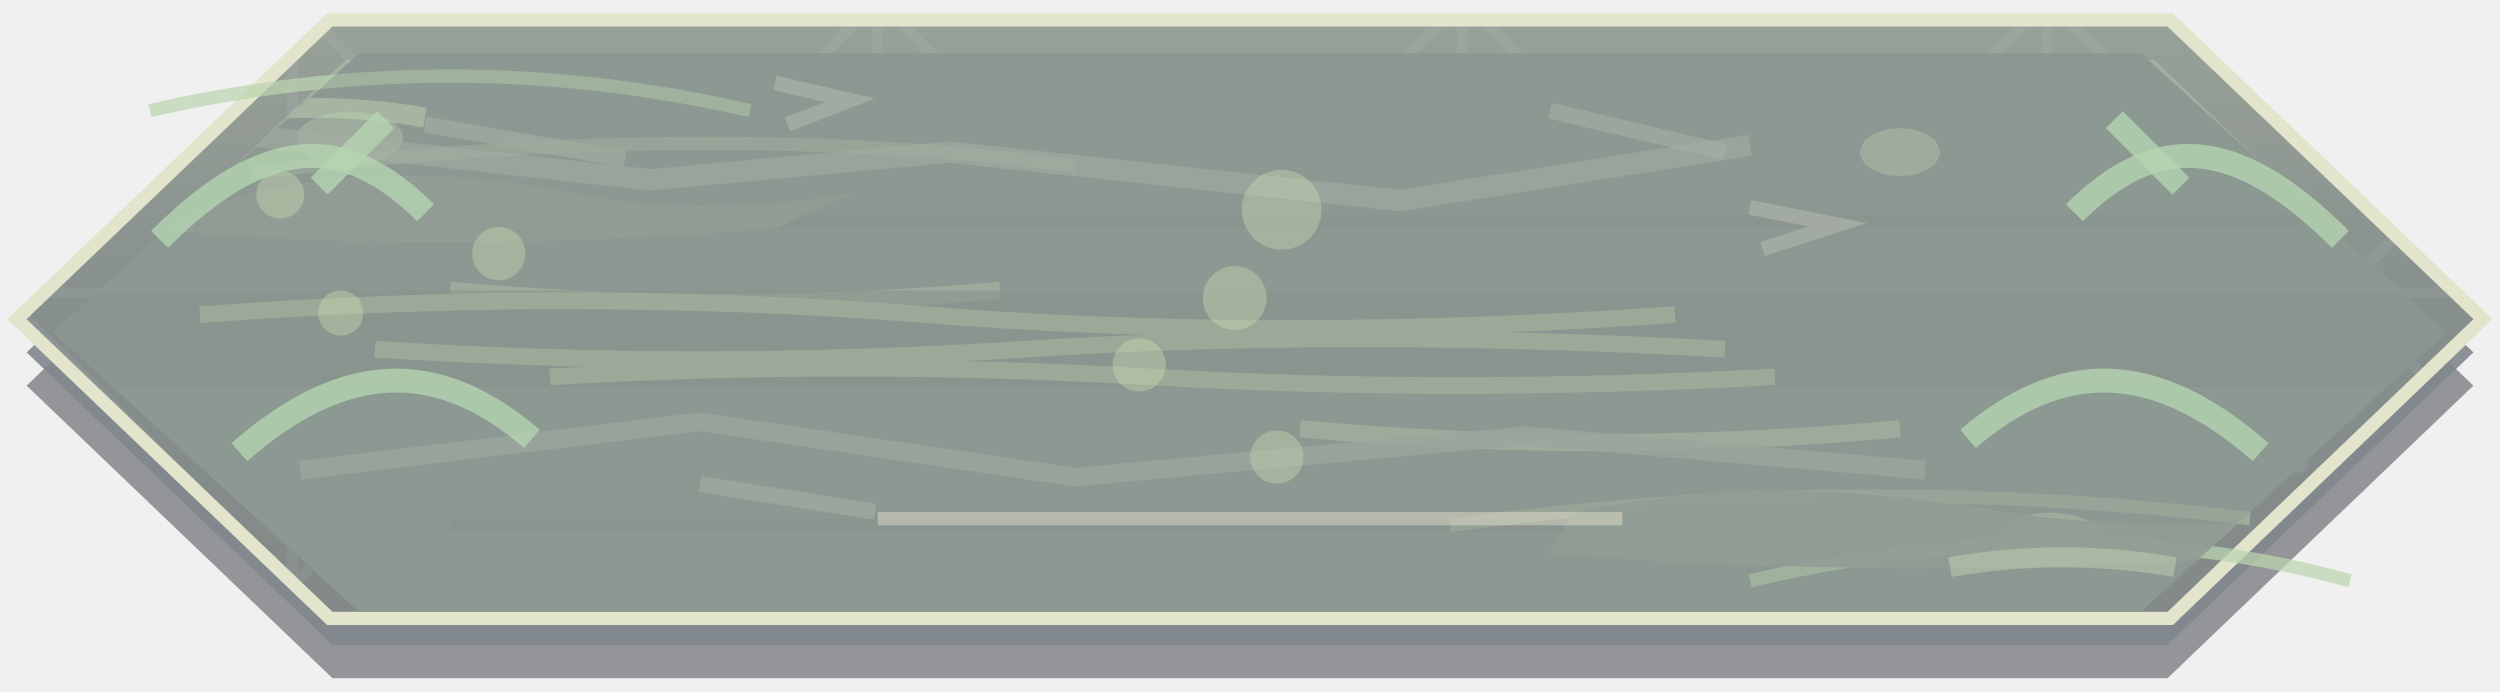
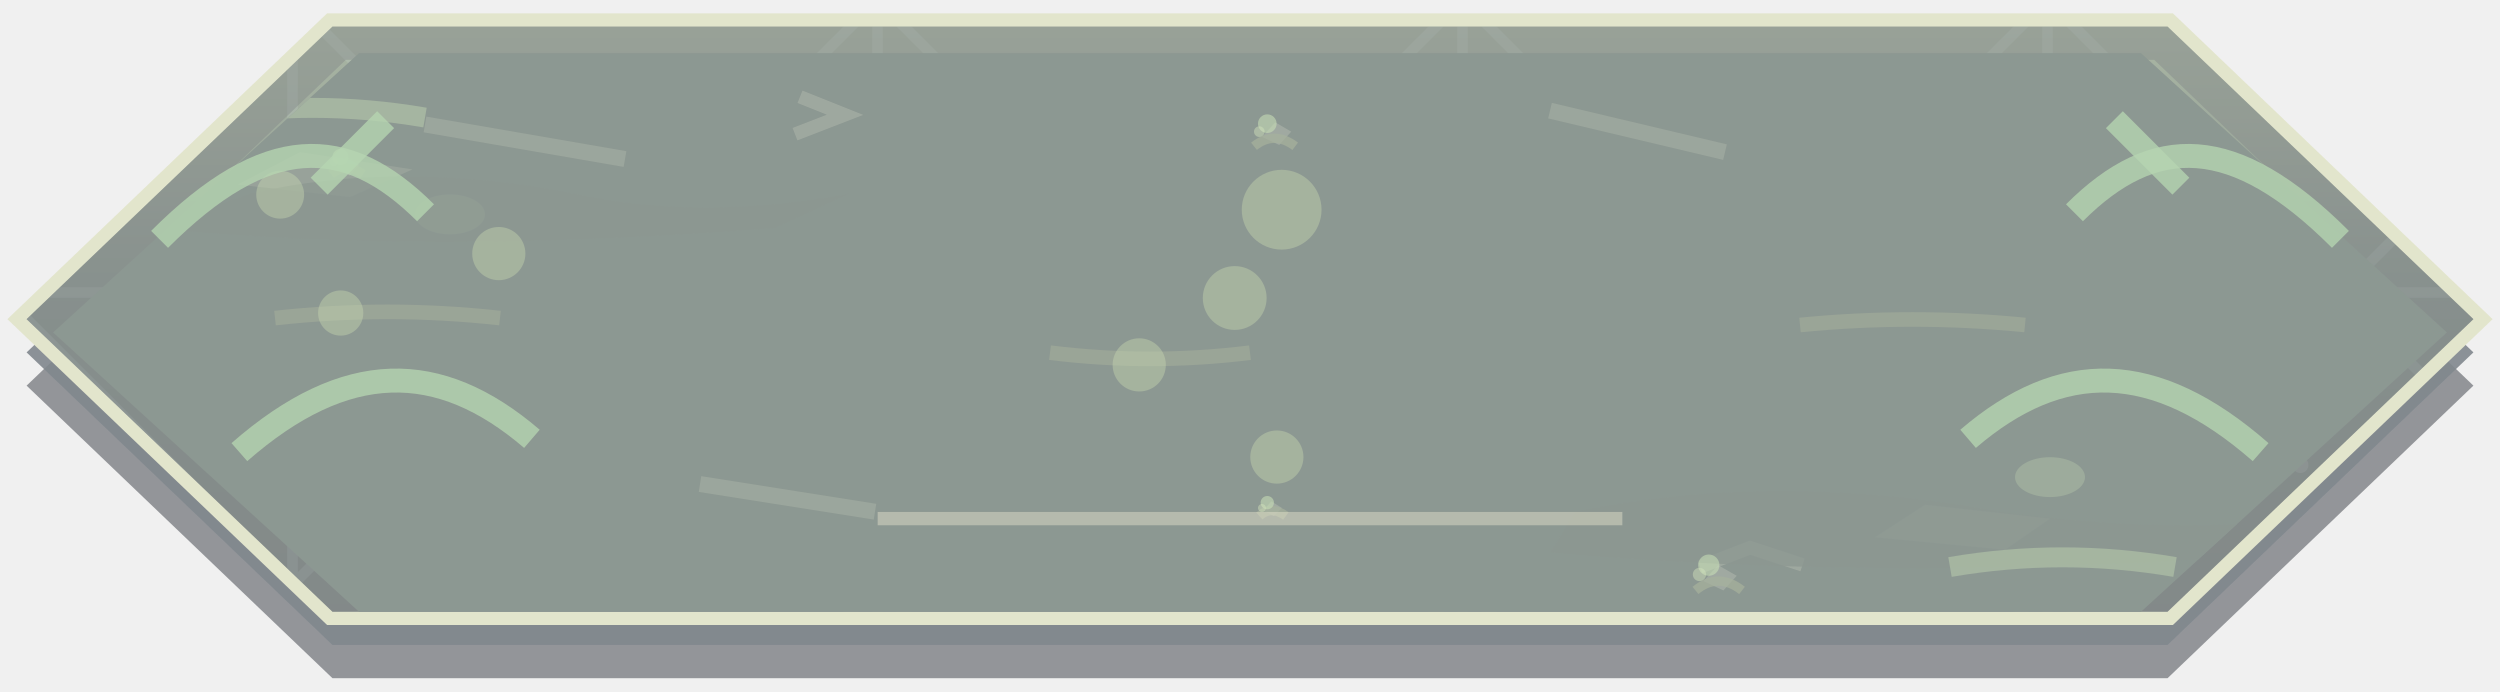
<svg xmlns="http://www.w3.org/2000/svg" width="376" height="104" viewBox="0 0 188 52" role="img" aria-label="M7 secondary-hex-button disabled" data-style="m11-enchanted-forest@0.1.0" data-geometry-shape="wide-hexagon" data-corner-radius="2" data-end-cap-depth="23">
  <defs>
    <linearGradient id="m11-secondary-hex-button-188x52-disabled-plate" x1="0" y1="0" x2="0" y2="1">
      <stop offset="0" stop-color="#5C7650" />
      <stop offset=".48" stop-color="#20382B" />
      <stop offset="1" stop-color="#13251E" />
    </linearGradient>
    <linearGradient id="m11-secondary-hex-button-188x52-disabled-primary" x1="0" y1="0" x2="0" y2="1">
      <stop offset="0" stop-color="#F1E8C8" />
      <stop offset=".45" stop-color="#66D9B2" />
      <stop offset="1" stop-color="#2A856F" />
    </linearGradient>
    <linearGradient id="m11-secondary-hex-button-188x52-disabled-energy" x1="0" y1="0" x2="1" y2="0">
      <stop offset="0" stop-color="#B8E0A5" stop-opacity="0" />
      <stop offset=".5" stop-color="#B8E0A5" stop-opacity=".86" />
      <stop offset="1" stop-color="#B8E0A5" stop-opacity="0" />
    </linearGradient>
    <pattern id="m11-secondary-hex-button-188x52-disabled-grain" width="28" height="28" patternUnits="userSpaceOnUse">
      <circle cx="5" cy="7" r=".6" fill="#FFFFFF" fill-opacity=".12" />
      <circle cx="20" cy="15" r=".45" fill="#061321" fill-opacity=".2" />
    </pattern>
    <pattern id="m11-secondary-hex-button-188x52-disabled-plate-pattern" width="44" height="44" patternUnits="userSpaceOnUse">
      <path d="M0 22H44M22 0V44M0 22L22 0 44 22 22 44Z" fill="none" stroke="#D8FBFF" stroke-opacity=".12" stroke-width=".8" />
    </pattern>
    <mask id="m11-secondary-hex-button-188x52-disabled-mask">
      <path d="M25 2H163L186 24L163 46H25L2 24Z" fill="white" />
    </mask>
  </defs>
  <g opacity="0.48">
    <g id="m11-secondary-hex-button-188x52-disabled-outer-shadow" data-layer="outer-shadow" transform="translate(0 5)">
      <path d="M25 2H163L186 24L163 46H25L2 24Z" fill="#020812" opacity=".82" />
    </g>
    <g id="m11-secondary-hex-button-188x52-disabled-connected-depth" data-layer="connected-depth" transform="translate(0 2.5)">
      <path d="M25 2H163L186 24L163 46H25L2 24Z" fill="#071522" opacity=".9" />
    </g>
    <g id="m11-secondary-hex-button-188x52-disabled-outer-frame" data-layer="outer-frame">
      <path d="M25 2H163L186 24L163 46H25L2 24Z" fill="#071421" stroke="#D4D9A6" stroke-width="2" stroke-linejoin="miter" />
    </g>
    <g id="m11-secondary-hex-button-188x52-disabled-inner-plate-fill" data-layer="inner-plate-fill">
      <path d="M25 2H163L186 24L163 46H25L2 24Z" fill="url(#m11-secondary-hex-button-188x52-disabled-plate)" />
    </g>
    <g id="m11-secondary-hex-button-188x52-disabled-surface-grain" data-layer="surface-grain" data-material-source="m8-ice-grain" mask="url(#m11-secondary-hex-button-188x52-disabled-mask)">
      <rect width="188" height="52" fill="url(#m11-secondary-hex-button-188x52-disabled-grain)" />
    </g>
    <g id="m11-secondary-hex-button-188x52-disabled-surface-pattern" data-layer="surface-pattern" data-material-source="m8-crystal-facet-pattern" mask="url(#m11-secondary-hex-button-188x52-disabled-mask)">
      <rect width="188" height="52" fill="url(#m11-secondary-hex-button-188x52-disabled-plate-pattern)" />
    </g>
    <g id="m11-secondary-hex-button-188x52-disabled-side-bevel-shade" data-layer="side-bevel-shade" mask="url(#m11-secondary-hex-button-188x52-disabled-mask)">
      <path d="M25 2H163L186 24L163 46H25L2 24Z" fill="none" stroke="#020812" stroke-opacity=".38" stroke-width="5" />
    </g>
    <g id="m11-secondary-hex-button-188x52-disabled-top-bevel-highlight" data-layer="top-bevel-highlight" mask="url(#m11-secondary-hex-button-188x52-disabled-mask)">
      <path d="M33 8H155" stroke="#FFFFFF" stroke-opacity=".55" stroke-width="3" stroke-linecap="square" />
    </g>
    <g id="m11-secondary-hex-button-188x52-disabled-cold-edge-accent" data-layer="cold-edge-accent" data-material-source="m8-cold-edge-accent" mask="url(#m11-secondary-hex-button-188x52-disabled-mask)">
      <rect x="23" y="6" width="142" height="8" fill="url(#m11-secondary-hex-button-188x52-disabled-energy)" />
    </g>
    <g id="m11-secondary-hex-button-188x52-disabled-ornament-decal" data-layer="ornament-decal" data-material-source="m7-ornament-marks" mask="url(#m11-secondary-hex-button-188x52-disabled-mask)">
      <path d="M31 39h16M141 39h16" stroke="#E6FCFF" stroke-opacity=".5" stroke-width="2" />
    </g>
    <g id="m11-secondary-hex-button-material-stack" data-layer="forest-material-stack" data-material-families="weathered-stone,dark-wood,moss-lichen">
      <path d="M27 4H161L184 25L161 46H27L4 25Z" fill="#20382B" />
-       <path d="M15.04 16.64H172.96M22.56 28.6H165.44M33.84 39.52H154.16" stroke="#182E24" stroke-width="1" stroke-opacity=".82" />
-       <path d="M18.8 13Q52.64 8.84 80.84 12.48M109.04 39.52Q139.12 35.36 169.2 39" fill="none" stroke="#4D6E45" stroke-width="1" stroke-opacity=".9" />
-       <path d="M11.28 8.32Q33.84 3.12 56.4 8.32M131.6 43.68Q156.04 37.96 176.72 43.68" fill="none" stroke="#84B66A" stroke-width="1" stroke-opacity=".72" />
    </g>
-     <g id="m11-secondary-hex-button-material-detail" data-layer="forest-material-detail" data-material-channels="stone-chips,wood-grain,moss-mask">
+     <g id="m11-secondary-hex-button-material-detail" data-layer="forest-material-detail" data-material-channels="stone-chips,wood-grain,moss-mask" data-detail-scale="component">
      <path d="M31.96 9.36l15.04 2.6M116.56 8.32l13.16 3.12M52.64 36.4l13.16 2.08" stroke="#6B8063" stroke-width="1.2" stroke-opacity=".72" />
-       <path d="M33.84 21.84q20.68 1.82 41.36 0M97.76 32.24q22.56 2.08 45.12 0" fill="none" stroke="#789356" stroke-width="1.3" stroke-opacity=".75" />
-       <g fill="#9BCB78" fill-opacity=".5">
-         <ellipse cx="26.32" cy="10.4" rx="4" ry="2" />
-         <ellipse cx="154.16" cy="40.56" rx="4" ry="2" />
-         <ellipse cx="142.88" cy="11.44" rx="3" ry="1.8" />
-       </g>
    </g>
    <g id="m11-secondary-hex-button-material-face-depth" data-layer="forest-material-face-depth" data-material-source="shared-face-geometry">
      <clipPath id="m11-secondary-hex-button-face-clip">
        <path d="M27 4H161L184 25L161 46H27L4 25Z" />
      </clipPath>
      <g clip-path="url(#m11-secondary-hex-button-face-clip)">
        <g data-layer="forest-weathered-stone">
-           <path d="M11.28 9.36l37.6 4.16 22.56 -2.08 33.84 3.64 26.32 -4.16" fill="none" stroke="#7C8D70" stroke-width="1.6" stroke-opacity=".55" />
-           <path d="M22.56 35.36l30.08 -3.64 28.2 4.16 33.84 -3.12 30.08 2.6" fill="none" stroke="#526B56" stroke-width="1.4" stroke-opacity=".8" />
-           <path d="M58.28 6.24l5.64 1.3 -4.7 1.82M131.6 15.6l6.58 1.3 -5.64 1.82" fill="none" stroke="#9BA687" stroke-width="1.1" stroke-opacity=".65" />
+           <path d="M22.56 11.44l8.46 1.3 -4.7 2.08 -8.46 -0.936ZM144.76 37.96l9.4 1.04 -3.384 2.34 -9.776 -0.936Z" fill="#7C8D70" fill-opacity=".45" />
+           <path d="M60.16 7.28l3.384 1.352 -3.76 1.456M127.84 42.64l3.76 -1.456 3.948 1.3" fill="none" stroke="#9BA687" stroke-width="1" stroke-opacity=".55" />
        </g>
        <g data-layer="forest-dark-wood-grain">
-           <path d="M0 21.84H188V29.12H0Z" fill="#17291F" fill-opacity=".62" />
-           <path d="M15.04 23.66q28.2 -2.08 54.52 0t56.4 0M28.2 26.26q24.44 1.56 48.88 0t52.64 0M41.36 28.34q22.56 -1.3 45.12 0t47 0" fill="none" stroke="#72854C" stroke-width="1.25" stroke-opacity=".8" />
+           <path d="M20.68 23.92q8.46 -0.936 16.92 0M78.96 26.52q7.52 0.936 15.04 0M135.36 24.44q8.46 -0.832 16.92 0" fill="none" stroke="#72854C" stroke-width="1.1" stroke-opacity=".62" />
        </g>
-         <g data-layer="forest-moss-growth-mask" fill="#9BCB78" fill-opacity=".62">
-           <path d="M18.8 14.56q11.28 -2.6 24.44 0q9.4 2.08 20.68 -.01l-5.64 2.6q-26.32 2.08 -47 -.02Z" />
-           <path d="M118.44 38.48q15.04 -3.12 31.96 -.01q15.04 2.08 26.32 -.03l-3.76 3.12q-30.08 2.34 -56.4 -.01Z" />
+         <g data-layer="forest-moss-growth-mask" fill="#9BCB78" fill-opacity=".48">
+           <ellipse cx="33.84" cy="16.12" rx="2.632" ry="1.5" />
+           <ellipse cx="154.16" cy="35.88" rx="2.632" ry="1.5" />
        </g>
      </g>
    </g>
    <g id="m11-secondary-hex-button-material-restraint" data-layer="forest-material-restraint" data-restraint="edge-anchored-low-opacity">
      <clipPath id="m11-secondary-hex-button-restraint-clip">
        <path d="M27 4H161L184 25L161 46H27L4 25Z" />
      </clipPath>
      <g clip-path="url(#m11-secondary-hex-button-restraint-clip)">
        <path d="M0 0H188V52H0Z" fill="#20382B" fill-opacity=".42" />
        <g data-layer="forest-moss-edge-anchor" fill="#20382B" fill-opacity=".78">
          <path d="M18.8 14.56q11.28 -2.6 24.44 0q9.4 2.08 20.68 -.01l-5.64 2.6q-26.32 2.08 -47 -.02Z" />
          <path d="M118.44 38.48q15.04 -3.12 31.96 -.01q15.04 2.08 26.32 -.03l-3.76 3.12q-30.08 2.34 -56.4 -.01Z" />
        </g>
        <path d="M15.04 8.84q8.46 -1.456 16.92 0M146.64 42.64q8.46 -1.456 16.92 0" fill="none" stroke="#9BCB78" stroke-width="1.5" stroke-opacity=".42" />
+       </g>
+     </g>
+     <g id="m11-secondary-hex-button-authored-material-clusters" data-layer="forest-authored-material-clusters" data-variation-seed="51731" data-cluster-count="4" data-cluster-scale="component">
+       <clipPath id="m11-secondary-hex-button-cluster-clip">
+         <path d="M27 4H161L184 25L161 46H27L4 25Z" />
+       </clipPath>
+       <g clip-path="url(#m11-secondary-hex-button-cluster-clip)">
+         <g data-layer="forest-authored-cluster" data-material-families="stone,wood,moss" transform="translate(96.2 10.0)">
+           <path d="M-1.3 0.3l1.0 -1.1l1.2 0.7l-0.9 1.0Z" fill="#71806A" fill-opacity=".52" />
+           <path d="M-1.9 1.0q1.5 -1.2 3.1 0" fill="none" stroke="#566D42" stroke-width="0.7" stroke-opacity=".72" />
+           <circle cx="-0.9" cy="-0.7" r="0.7" fill="#9BCB78" fill-opacity=".58" />
+           <circle cx="-1.5" cy="-0.1" r="0.4" fill="#B5D887" fill-opacity=".45" />
+         </g>
+         <g data-layer="forest-authored-cluster" data-material-families="stone,wood,moss" transform="translate(26.3 12.3)">
+           <path d="M-1.0 0.3l0.8 -0.8l0.9 0.6l-0.7 0.8Z" fill="#71806A" fill-opacity=".52" />
+           <path d="M-1.4 0.8q1.1 -0.9 2.4 0" fill="none" stroke="#566D42" stroke-width="0.7" stroke-opacity=".72" />
+           <circle cx="-0.7" cy="-0.5" r="0.6" fill="#9BCB78" fill-opacity=".58" />
+           <circle cx="-1.2" cy="-0.1" r="0.3" fill="#B5D887" fill-opacity=".45" />
+         </g>
+         <g data-layer="forest-authored-cluster" data-material-families="stone,wood,moss" transform="translate(95.9 38.2)">
+           <path d="M-0.9 0.2l0.6 -0.7l0.8 0.5l-0.6 0.6Z" fill="#71806A" fill-opacity=".52" />
+           <path d="M-1.2 0.6q0.9 -0.8 2.0 0" fill="none" stroke="#566D42" stroke-width="0.7" stroke-opacity=".72" />
+           <circle cx="-0.6" cy="-0.4" r="0.5" fill="#9BCB78" fill-opacity=".58" />
+           <circle cx="-1.0" cy="-0.0" r="0.3" fill="#B5D887" fill-opacity=".45" />
+         </g>
+         <g data-layer="forest-authored-cluster" data-material-families="stone,wood,moss" transform="translate(129.6 43.3)">
+           <path d="M-1.5 0.4l1.1 -1.2l1.4 0.8l-1.0 1.1Z" fill="#71806A" fill-opacity=".52" />
+           <path d="M-2.1 1.1q1.7 -1.4 3.5 0" fill="none" stroke="#566D42" stroke-width="0.7" stroke-opacity=".72" />
+           <circle cx="-1.1" cy="-0.8" r="0.8" fill="#9BCB78" fill-opacity=".58" />
+           <circle cx="-1.8" cy="-0.1" r="0.5" fill="#B5D887" fill-opacity=".45" />
+         </g>
      </g>
    </g>
    <g id="m11-secondary-hex-button-moss-variation" data-layer="forest-variation" data-variation-seed="51731" data-variation-baseline="false" fill="#A6CC72" fill-opacity=".38">
      <circle cx="96.38" cy="15.77" r="3.0" />
      <circle cx="92.85" cy="22.41" r="2.4" />
      <circle cx="21.07" cy="14.64" r="1.8" />
      <circle cx="37.51" cy="19.07" r="2.0" />
      <circle cx="85.67" cy="27.44" r="2.0" />
      <circle cx="96.02" cy="34.37" r="2.0" />
      <circle cx="25.62" cy="23.54" r="1.7" />
    </g>
    <g id="m11-secondary-hex-button-leaf-vine-ornament" data-layer="forest-ornament" data-ornament="leaf-vine" data-ornament-count="4" fill="none" stroke="#76B86D" stroke-opacity=".78" stroke-width="1.8">
      <path d="M12 18c8-8 14-8 20-2M176 18c-8-8-14-8-20-2M18 34c8-7 15-7 22-1M170 34c-8-7-15-7-22-1" />
      <path d="M24 14l5-5M164 14l-5-5" />
    </g>
    <g id="m11-secondary-hex-button-parchment-typography" data-layer="forest-typography" data-typography-preset="m11-parchment-sage-action" data-semantic-text="required">
      <path d="M66 39h56" stroke="#EDE3B4" stroke-opacity=".42" />
    </g>
    <g id="m11-enchanted-forest-secondary-hex-button-content" data-layer="content" data-slot="editable-secondary-hex-button-content" data-safe-x="37" data-safe-y="8" data-safe-width="114" data-safe-height="34" />
  </g>
</svg>
